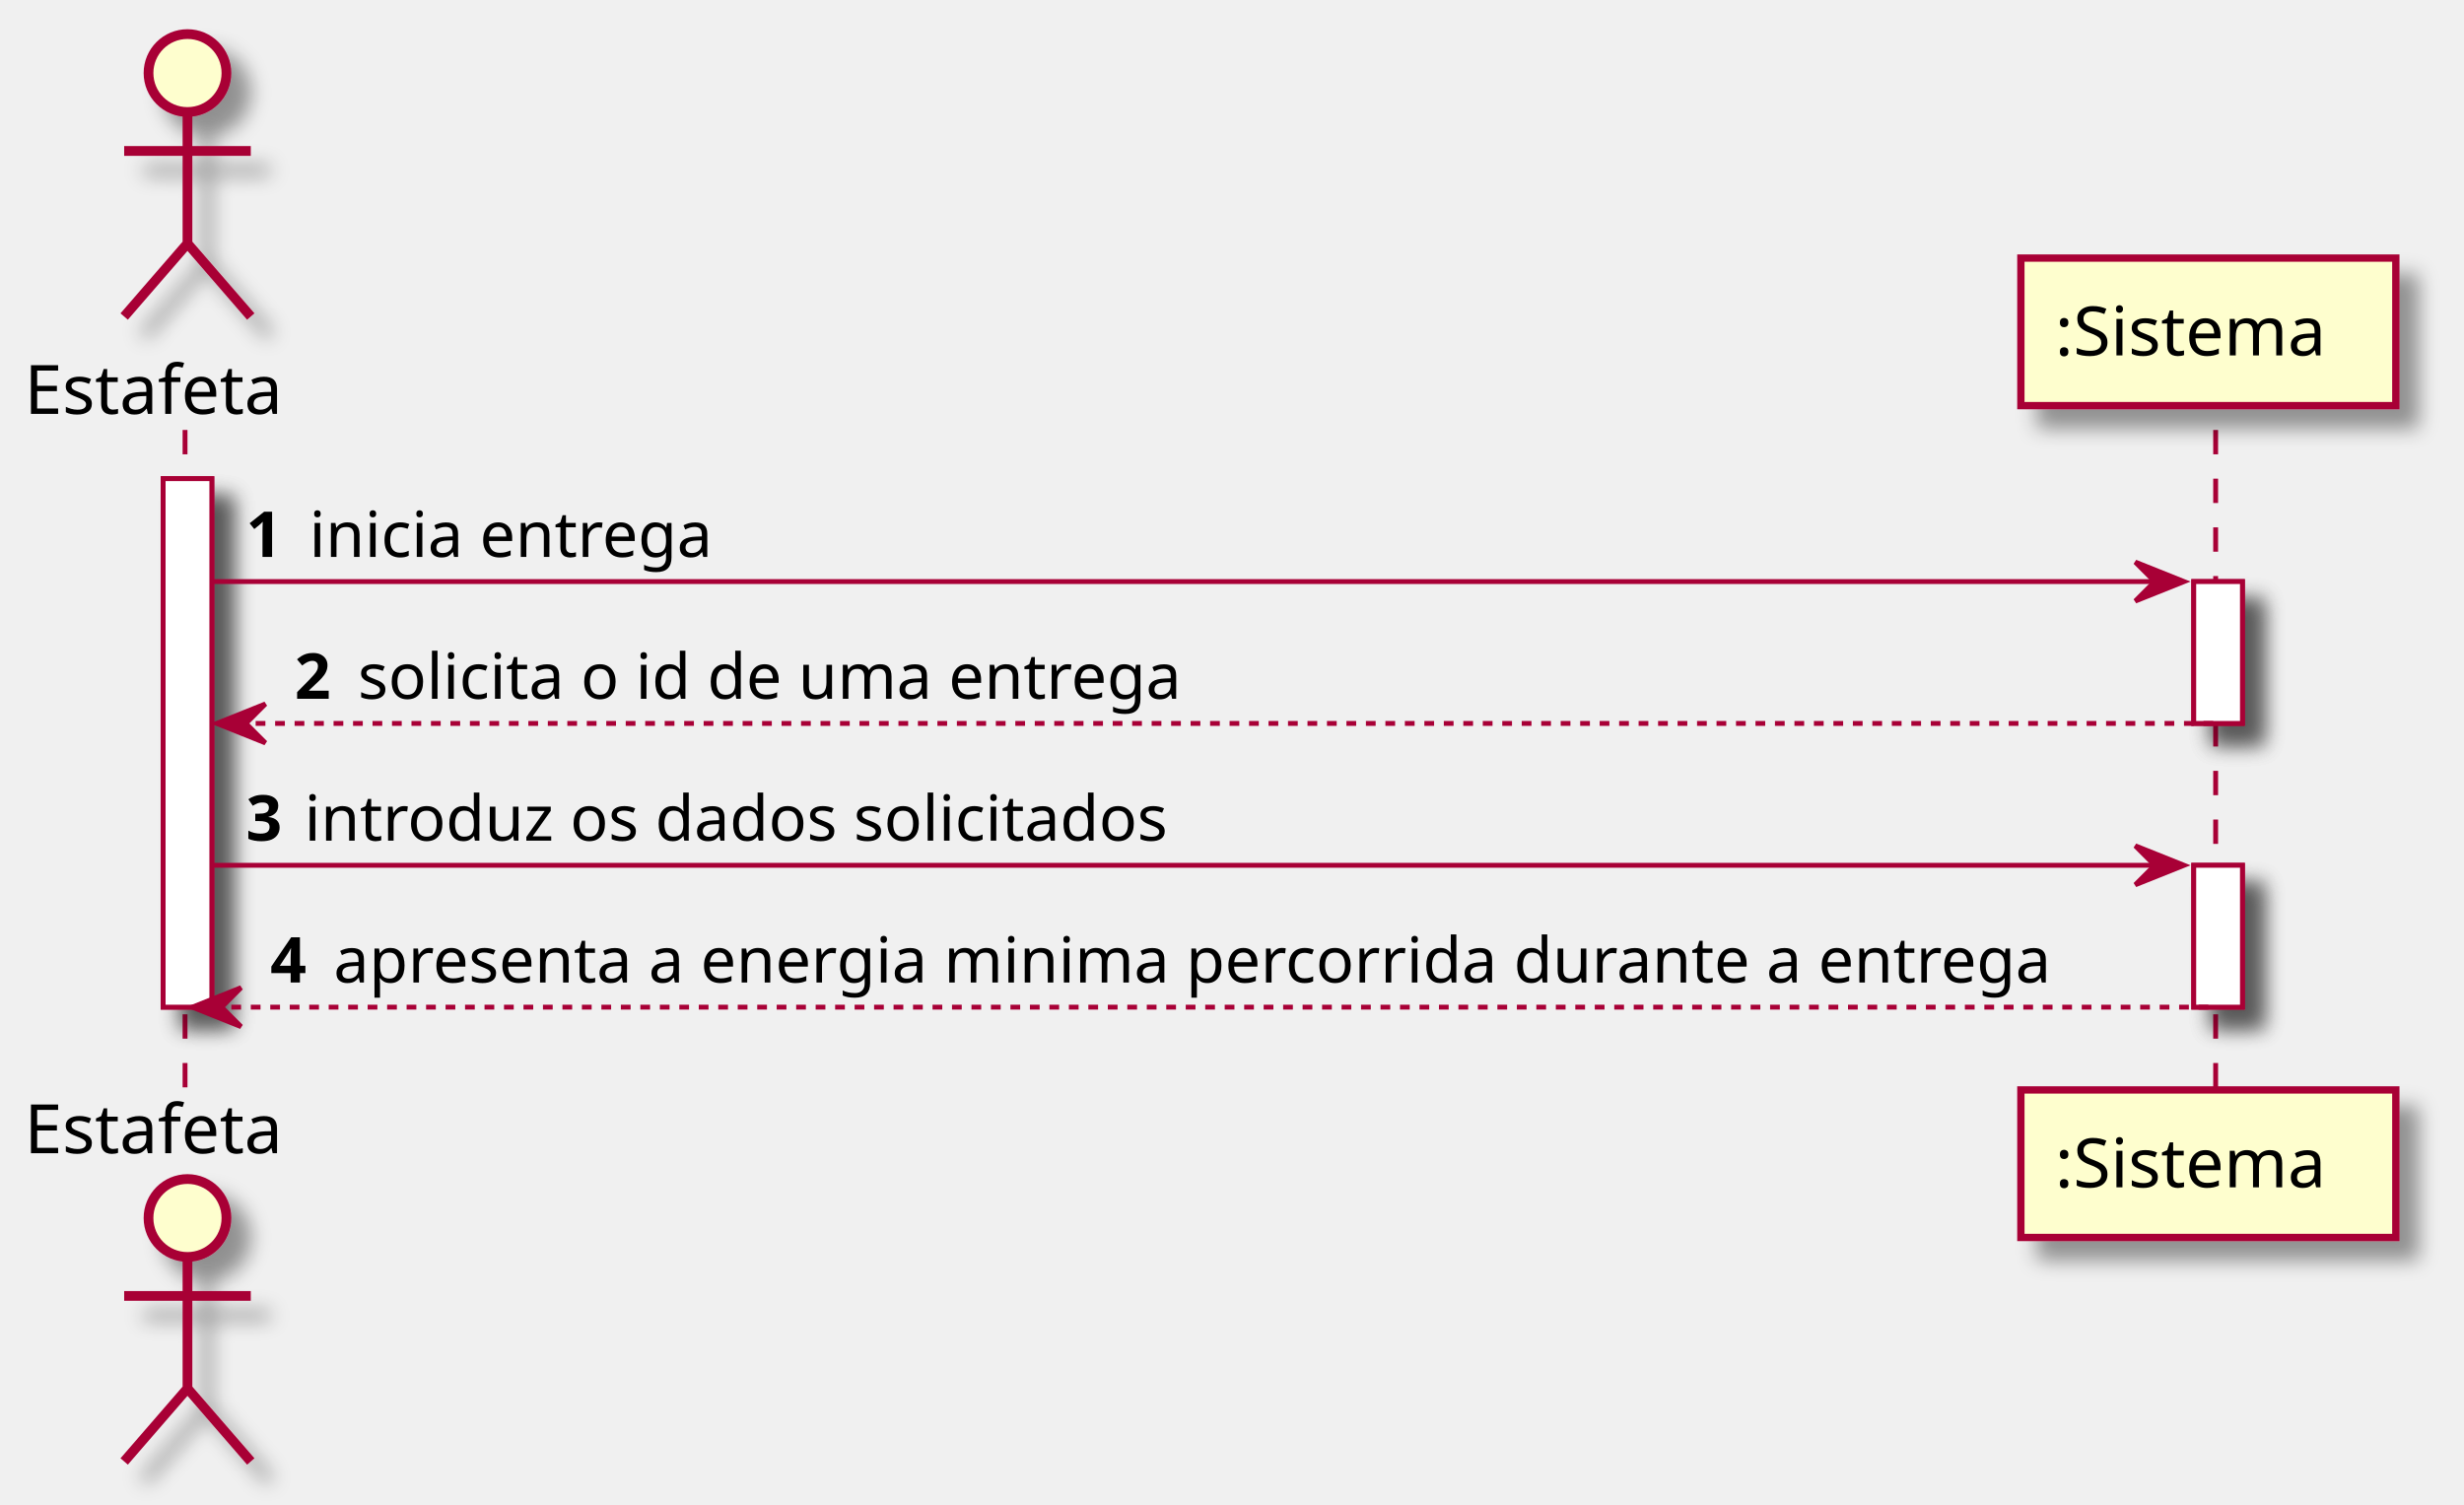
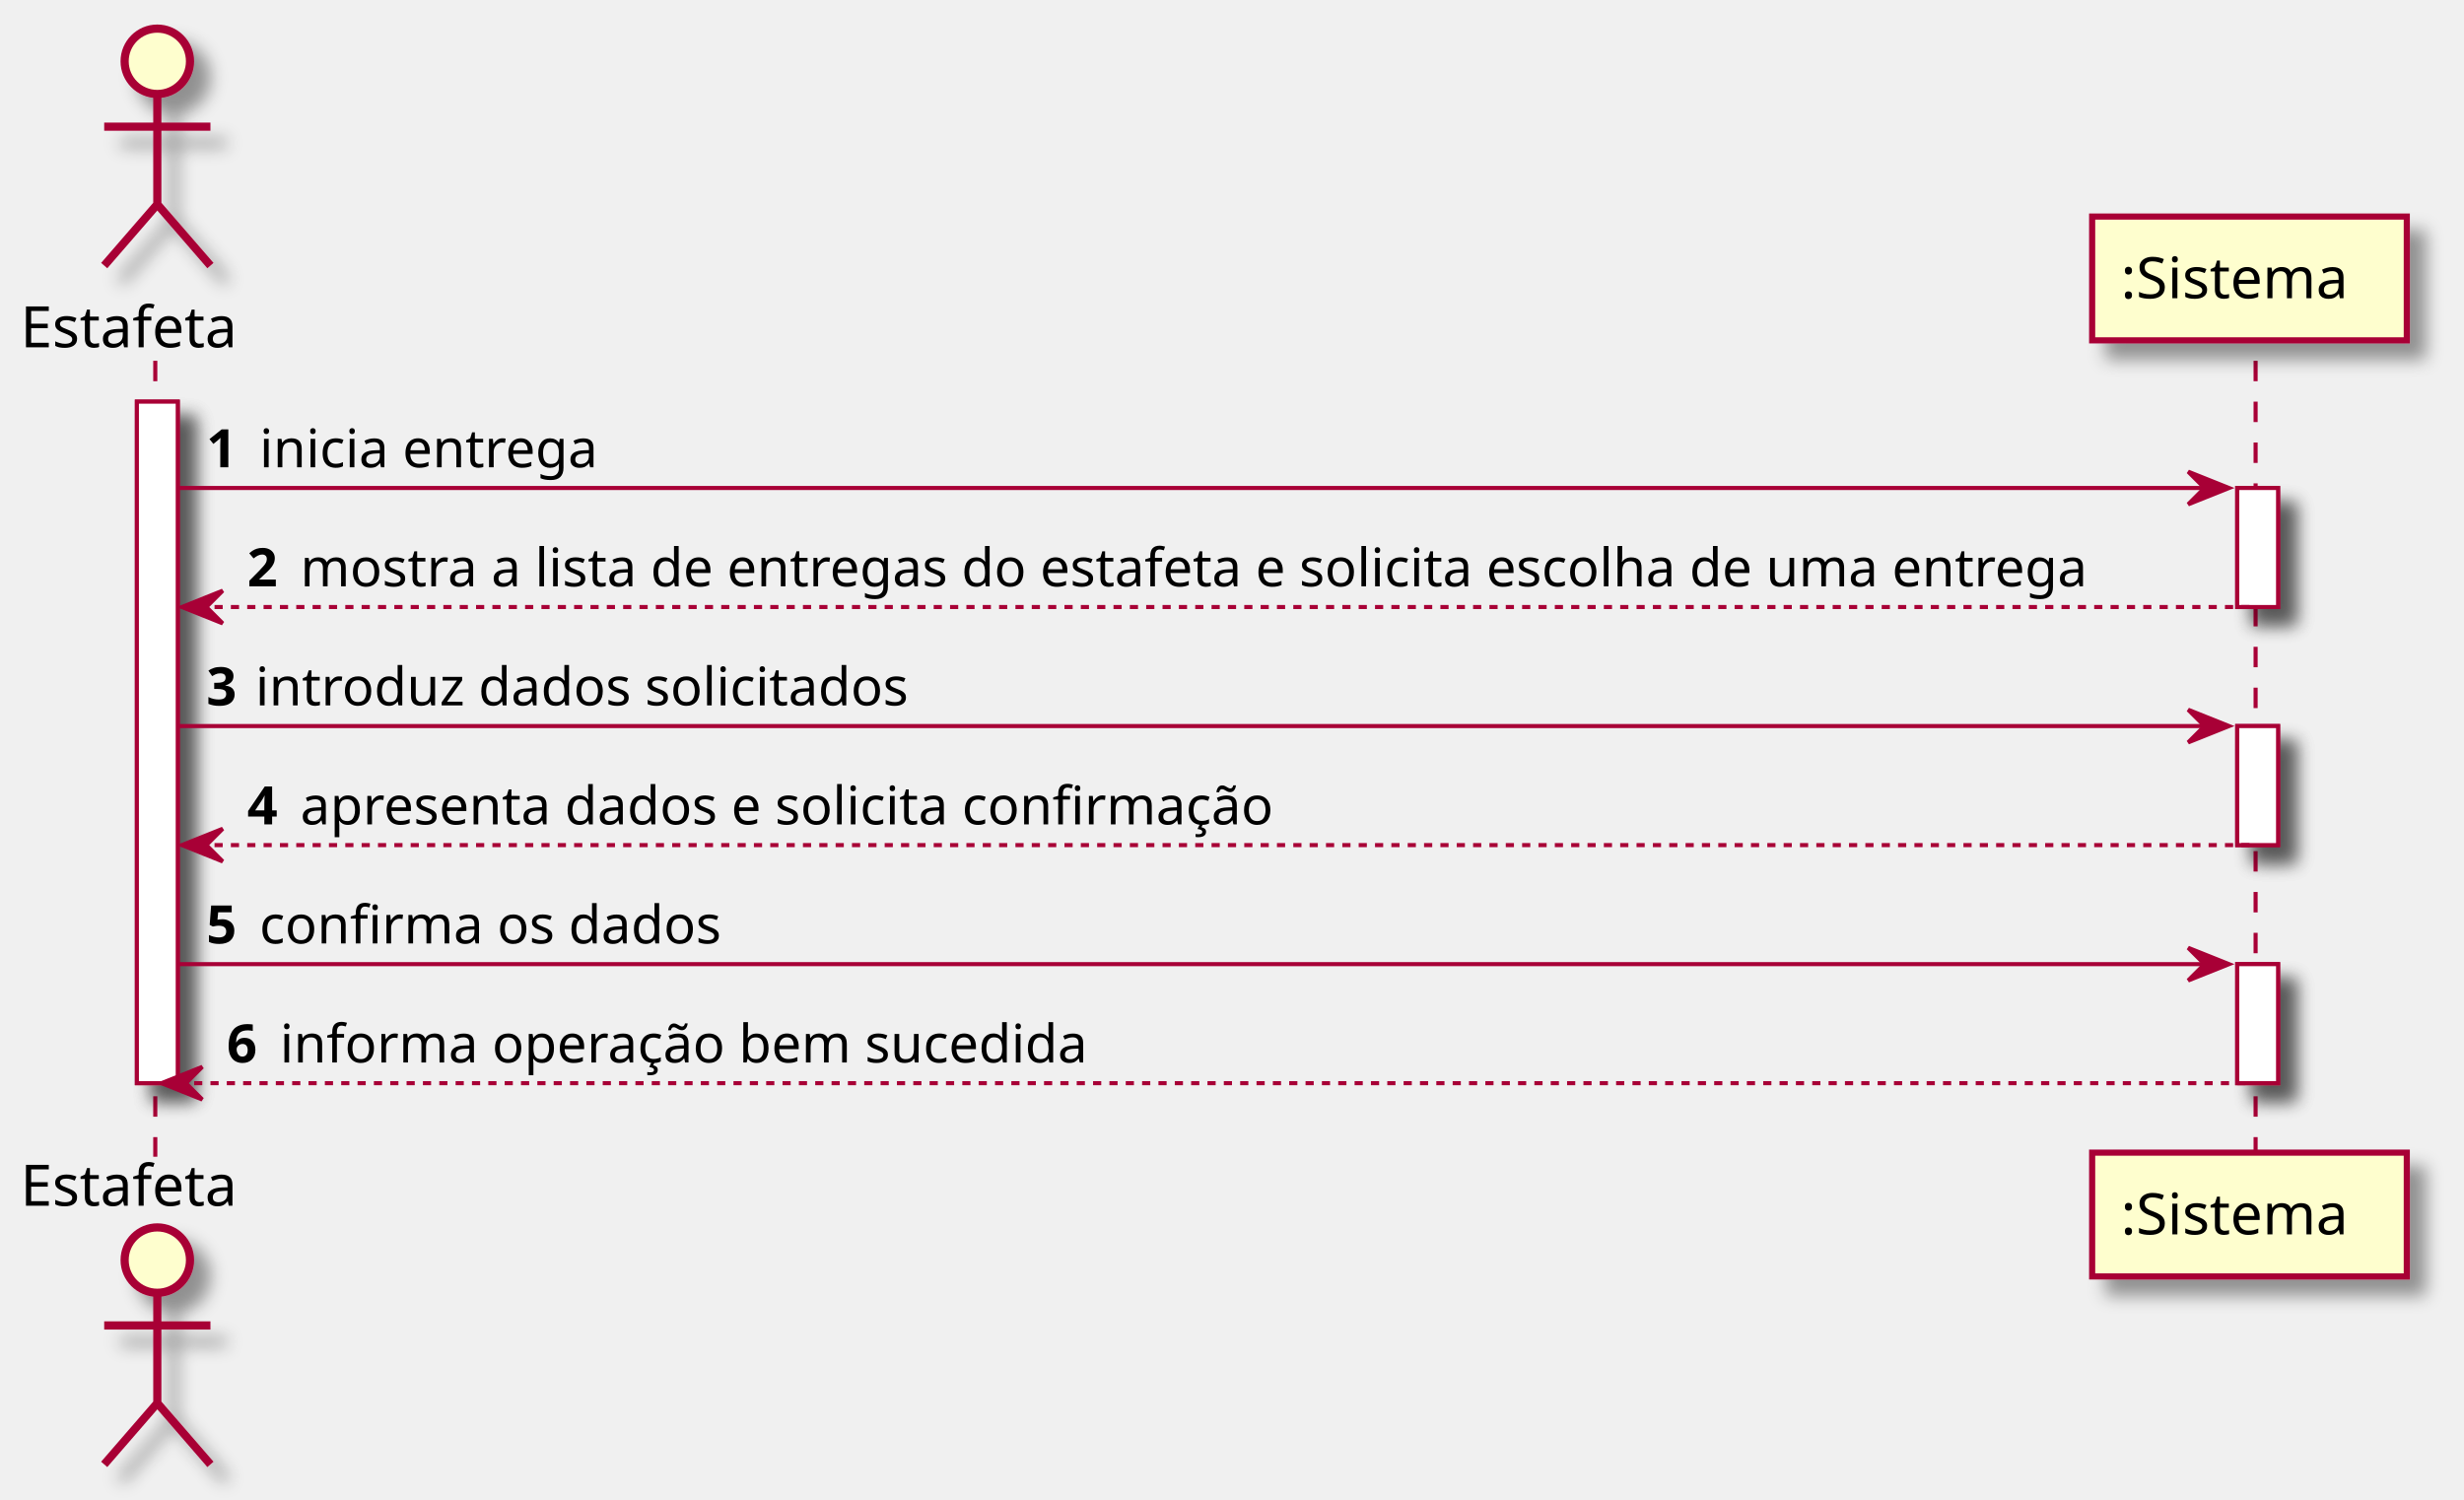
- <svg xmlns="http://www.w3.org/2000/svg" contentScriptType="application/ecmascript" contentStyleType="text/css" height="309px" preserveAspectRatio="none" style="width:506px;height:309px;" version="1.1" viewBox="0 0 506 309" width="506px" zoomAndPan="magnify">
+ <svg xmlns="http://www.w3.org/2000/svg" contentScriptType="application/ecmascript" contentStyleType="text/css" height="367px" preserveAspectRatio="none" style="width:603px;height:367px;" version="1.1" viewBox="0 0 603 367" width="603px" zoomAndPan="magnify">
  <defs>
-     <filter height="300%" id="f30n6uuccnrtm" width="300%" x="-1" y="-1">
+     <filter height="300%" id="fj44ncd3lfqwt" width="300%" x="-1" y="-1">
      <feGaussianBlur result="blurOut" stdDeviation="2.0" />
      <feColorMatrix in="blurOut" result="blurOut2" type="matrix" values="0 0 0 0 0 0 0 0 0 0 0 0 0 0 0 0 0 0 .4 0" />
      <feOffset dx="4.0" dy="4.0" in="blurOut2" result="blurOut3" />
      <feBlend in="SourceGraphic" in2="blurOut3" mode="normal" />
    </filter>
  </defs>
  <g>
-     <rect fill="#FFFFFF" filter="url(#f30n6uuccnrtm)" height="108.531" style="stroke:#A80036;stroke-width:1.0;" width="10" x="33.5" y="98.297" />
-     <rect fill="#FFFFFF" filter="url(#f30n6uuccnrtm)" height="29.133" style="stroke:#A80036;stroke-width:1.0;" width="10" x="450.5" y="119.43" />
-     <rect fill="#FFFFFF" filter="url(#f30n6uuccnrtm)" height="29.133" style="stroke:#A80036;stroke-width:1.0;" width="10" x="450.5" y="177.695" />
-     <line style="stroke:#A80036;stroke-width:1.0;stroke-dasharray:5.0,5.0;" x1="38" x2="38" y1="88.297" y2="224.828" />
-     <line style="stroke:#A80036;stroke-width:1.0;stroke-dasharray:5.0,5.0;" x1="455" x2="455" y1="88.297" y2="224.828" />
+     <rect fill="#FFFFFF" filter="url(#fj44ncd3lfqwt)" height="166.797" style="stroke:#A80036;stroke-width:1.0;" width="10" x="33.5" y="98.297" />
+     <rect fill="#FFFFFF" filter="url(#fj44ncd3lfqwt)" height="29.133" style="stroke:#A80036;stroke-width:1.0;" width="10" x="547.5" y="119.43" />
+     <rect fill="#FFFFFF" filter="url(#fj44ncd3lfqwt)" height="29.133" style="stroke:#A80036;stroke-width:1.0;" width="10" x="547.5" y="177.695" />
+     <rect fill="#FFFFFF" filter="url(#fj44ncd3lfqwt)" height="29.133" style="stroke:#A80036;stroke-width:1.0;" width="10" x="547.5" y="235.961" />
+     <line style="stroke:#A80036;stroke-width:1.0;stroke-dasharray:5.0,5.0;" x1="38" x2="38" y1="88.297" y2="283.094" />
+     <line style="stroke:#A80036;stroke-width:1.0;stroke-dasharray:5.0,5.0;" x1="552" x2="552" y1="88.297" y2="283.094" />
    <text fill="#000000" font-family="sans-serif" font-size="14" lengthAdjust="spacing" textLength="61" x="5" y="84.995">Estafeta</text>
-     <ellipse cx="38.5" cy="15" fill="#FEFECE" filter="url(#f30n6uuccnrtm)" rx="8" ry="8" style="stroke:#A80036;stroke-width:2.0;" />
-     <path d="M38.5,23 L38.5,50 M25.5,31 L51.5,31 M38.5,50 L25.5,65 M38.5,50 L51.5,65 " fill="none" filter="url(#f30n6uuccnrtm)" style="stroke:#A80036;stroke-width:2.0;" />
-     <text fill="#000000" font-family="sans-serif" font-size="14" lengthAdjust="spacing" textLength="61" x="5" y="236.823">Estafeta</text>
-     <ellipse cx="38.5" cy="250.125" fill="#FEFECE" filter="url(#f30n6uuccnrtm)" rx="8" ry="8" style="stroke:#A80036;stroke-width:2.0;" />
-     <path d="M38.5,258.125 L38.5,285.125 M25.5,266.125 L51.5,266.125 M38.5,285.125 L25.5,300.125 M38.5,285.125 L51.5,300.125 " fill="none" filter="url(#f30n6uuccnrtm)" style="stroke:#A80036;stroke-width:2.0;" />
-     <rect fill="#FEFECE" filter="url(#f30n6uuccnrtm)" height="30.297" style="stroke:#A80036;stroke-width:1.5;" width="77" x="415" y="53" />
-     <text fill="#000000" font-family="sans-serif" font-size="14" lengthAdjust="spacing" textLength="63" x="422" y="72.995">:Sistema</text>
-     <rect fill="#FEFECE" filter="url(#f30n6uuccnrtm)" height="30.297" style="stroke:#A80036;stroke-width:1.5;" width="77" x="415" y="223.828" />
-     <text fill="#000000" font-family="sans-serif" font-size="14" lengthAdjust="spacing" textLength="63" x="422" y="243.823">:Sistema</text>
-     <rect fill="#FFFFFF" filter="url(#f30n6uuccnrtm)" height="108.531" style="stroke:#A80036;stroke-width:1.0;" width="10" x="33.5" y="98.297" />
-     <rect fill="#FFFFFF" filter="url(#f30n6uuccnrtm)" height="29.133" style="stroke:#A80036;stroke-width:1.0;" width="10" x="450.5" y="119.43" />
-     <rect fill="#FFFFFF" filter="url(#f30n6uuccnrtm)" height="29.133" style="stroke:#A80036;stroke-width:1.0;" width="10" x="450.5" y="177.695" />
-     <polygon fill="#A80036" points="438.5,115.43,448.5,119.43,438.5,123.43,442.5,119.43" style="stroke:#A80036;stroke-width:1.0;" />
-     <line style="stroke:#A80036;stroke-width:1.0;" x1="43.5" x2="444.5" y1="119.43" y2="119.43" />
+     <ellipse cx="38.5" cy="15" fill="#FEFECE" filter="url(#fj44ncd3lfqwt)" rx="8" ry="8" style="stroke:#A80036;stroke-width:2.0;" />
+     <path d="M38.5,23 L38.5,50 M25.5,31 L51.5,31 M38.5,50 L25.5,65 M38.5,50 L51.5,65 " fill="none" filter="url(#fj44ncd3lfqwt)" style="stroke:#A80036;stroke-width:2.0;" />
+     <text fill="#000000" font-family="sans-serif" font-size="14" lengthAdjust="spacing" textLength="61" x="5" y="295.089">Estafeta</text>
+     <ellipse cx="38.5" cy="308.391" fill="#FEFECE" filter="url(#fj44ncd3lfqwt)" rx="8" ry="8" style="stroke:#A80036;stroke-width:2.0;" />
+     <path d="M38.5,316.391 L38.5,343.391 M25.5,324.391 L51.5,324.391 M38.5,343.391 L25.5,358.391 M38.5,343.391 L51.5,358.391 " fill="none" filter="url(#fj44ncd3lfqwt)" style="stroke:#A80036;stroke-width:2.0;" />
+     <rect fill="#FEFECE" filter="url(#fj44ncd3lfqwt)" height="30.297" style="stroke:#A80036;stroke-width:1.5;" width="77" x="512" y="53" />
+     <text fill="#000000" font-family="sans-serif" font-size="14" lengthAdjust="spacing" textLength="63" x="519" y="72.995">:Sistema</text>
+     <rect fill="#FEFECE" filter="url(#fj44ncd3lfqwt)" height="30.297" style="stroke:#A80036;stroke-width:1.5;" width="77" x="512" y="282.094" />
+     <text fill="#000000" font-family="sans-serif" font-size="14" lengthAdjust="spacing" textLength="63" x="519" y="302.089">:Sistema</text>
+     <rect fill="#FFFFFF" filter="url(#fj44ncd3lfqwt)" height="166.797" style="stroke:#A80036;stroke-width:1.0;" width="10" x="33.5" y="98.297" />
+     <rect fill="#FFFFFF" filter="url(#fj44ncd3lfqwt)" height="29.133" style="stroke:#A80036;stroke-width:1.0;" width="10" x="547.5" y="119.43" />
+     <rect fill="#FFFFFF" filter="url(#fj44ncd3lfqwt)" height="29.133" style="stroke:#A80036;stroke-width:1.0;" width="10" x="547.5" y="177.695" />
+     <rect fill="#FFFFFF" filter="url(#fj44ncd3lfqwt)" height="29.133" style="stroke:#A80036;stroke-width:1.0;" width="10" x="547.5" y="235.961" />
+     <polygon fill="#A80036" points="535.5,115.43,545.5,119.43,535.5,123.43,539.5,119.43" style="stroke:#A80036;stroke-width:1.0;" />
+     <line style="stroke:#A80036;stroke-width:1.0;" x1="43.5" x2="541.5" y1="119.43" y2="119.43" />
    <text fill="#000000" font-family="sans-serif" font-size="13" font-weight="bold" lengthAdjust="spacing" textLength="9" x="50.5" y="114.364">1</text>
    <text fill="#000000" font-family="sans-serif" font-size="13" lengthAdjust="spacing" textLength="86" x="63.5" y="114.364">inicia entrega</text>
    <polygon fill="#A80036" points="54.5,144.562,44.5,148.562,54.5,152.562,50.5,148.562" style="stroke:#A80036;stroke-width:1.0;" />
-     <line style="stroke:#A80036;stroke-width:1.0;stroke-dasharray:2.0,2.0;" x1="48.5" x2="454.5" y1="148.562" y2="148.562" />
+     <line style="stroke:#A80036;stroke-width:1.0;stroke-dasharray:2.0,2.0;" x1="48.5" x2="551.5" y1="148.562" y2="148.562" />
    <text fill="#000000" font-family="sans-serif" font-size="13" font-weight="bold" lengthAdjust="spacing" textLength="9" x="60.5" y="143.497">2</text>
-     <text fill="#000000" font-family="sans-serif" font-size="13" lengthAdjust="spacing" textLength="178" x="73.5" y="143.497">solicita o id de uma entrega</text>
-     <polygon fill="#A80036" points="438.5,173.695,448.5,177.695,438.5,181.695,442.5,177.695" style="stroke:#A80036;stroke-width:1.0;" />
-     <line style="stroke:#A80036;stroke-width:1.0;" x1="43.5" x2="444.5" y1="177.695" y2="177.695" />
+     <text fill="#000000" font-family="sans-serif" font-size="13" lengthAdjust="spacing" textLength="467" x="73.5" y="143.497">mostra a lista de entregas do estafeta e solicita escolha de uma entrega</text>
+     <polygon fill="#A80036" points="535.5,173.695,545.5,177.695,535.5,181.695,539.5,177.695" style="stroke:#A80036;stroke-width:1.0;" />
+     <line style="stroke:#A80036;stroke-width:1.0;" x1="43.5" x2="541.5" y1="177.695" y2="177.695" />
    <text fill="#000000" font-family="sans-serif" font-size="13" font-weight="bold" lengthAdjust="spacing" textLength="8" x="50.5" y="172.629">3</text>
-     <text fill="#000000" font-family="sans-serif" font-size="13" lengthAdjust="spacing" textLength="185" x="62.5" y="172.629">introduz os dados solicitados</text>
-     <polygon fill="#A80036" points="49.5,202.828,39.5,206.828,49.5,210.828,45.5,206.828" style="stroke:#A80036;stroke-width:1.0;" />
-     <line style="stroke:#A80036;stroke-width:1.0;stroke-dasharray:2.0,2.0;" x1="43.5" x2="454.5" y1="206.828" y2="206.828" />
-     <text fill="#000000" font-family="sans-serif" font-size="13" font-weight="bold" lengthAdjust="spacing" textLength="9" x="55.5" y="201.762">4</text>
-     <text fill="#000000" font-family="sans-serif" font-size="13" lengthAdjust="spacing" textLength="370" x="68.5" y="201.762">apresenta a energia minima percorrida durante a entrega</text>
+     <text fill="#000000" font-family="sans-serif" font-size="13" lengthAdjust="spacing" textLength="166" x="62.5" y="172.629">introduz dados solicitados</text>
+     <polygon fill="#A80036" points="54.5,202.828,44.5,206.828,54.5,210.828,50.5,206.828" style="stroke:#A80036;stroke-width:1.0;" />
+     <line style="stroke:#A80036;stroke-width:1.0;stroke-dasharray:2.0,2.0;" x1="48.5" x2="551.5" y1="206.828" y2="206.828" />
+     <text fill="#000000" font-family="sans-serif" font-size="13" font-weight="bold" lengthAdjust="spacing" textLength="9" x="60.5" y="201.762">4</text>
+     <text fill="#000000" font-family="sans-serif" font-size="13" lengthAdjust="spacing" textLength="252" x="73.5" y="201.762">apresenta dados e solicita confirmação</text>
+     <polygon fill="#A80036" points="535.5,231.961,545.5,235.961,535.5,239.961,539.5,235.961" style="stroke:#A80036;stroke-width:1.0;" />
+     <line style="stroke:#A80036;stroke-width:1.0;" x1="43.5" x2="541.5" y1="235.961" y2="235.961" />
+     <text fill="#000000" font-family="sans-serif" font-size="13" font-weight="bold" lengthAdjust="spacing" textLength="9" x="50.5" y="230.895">5</text>
+     <text fill="#000000" font-family="sans-serif" font-size="13" lengthAdjust="spacing" textLength="119" x="63.5" y="230.895">confirma os dados</text>
+     <polygon fill="#A80036" points="49.5,261.094,39.5,265.094,49.5,269.094,45.5,265.094" style="stroke:#A80036;stroke-width:1.0;" />
+     <line style="stroke:#A80036;stroke-width:1.0;stroke-dasharray:2.0,2.0;" x1="43.5" x2="551.5" y1="265.094" y2="265.094" />
+     <text fill="#000000" font-family="sans-serif" font-size="13" font-weight="bold" lengthAdjust="spacing" textLength="9" x="55.5" y="260.028">6</text>
+     <text fill="#000000" font-family="sans-serif" font-size="13" lengthAdjust="spacing" textLength="208" x="68.5" y="260.028">informa operação bem sucedida</text>
  </g>
</svg>
